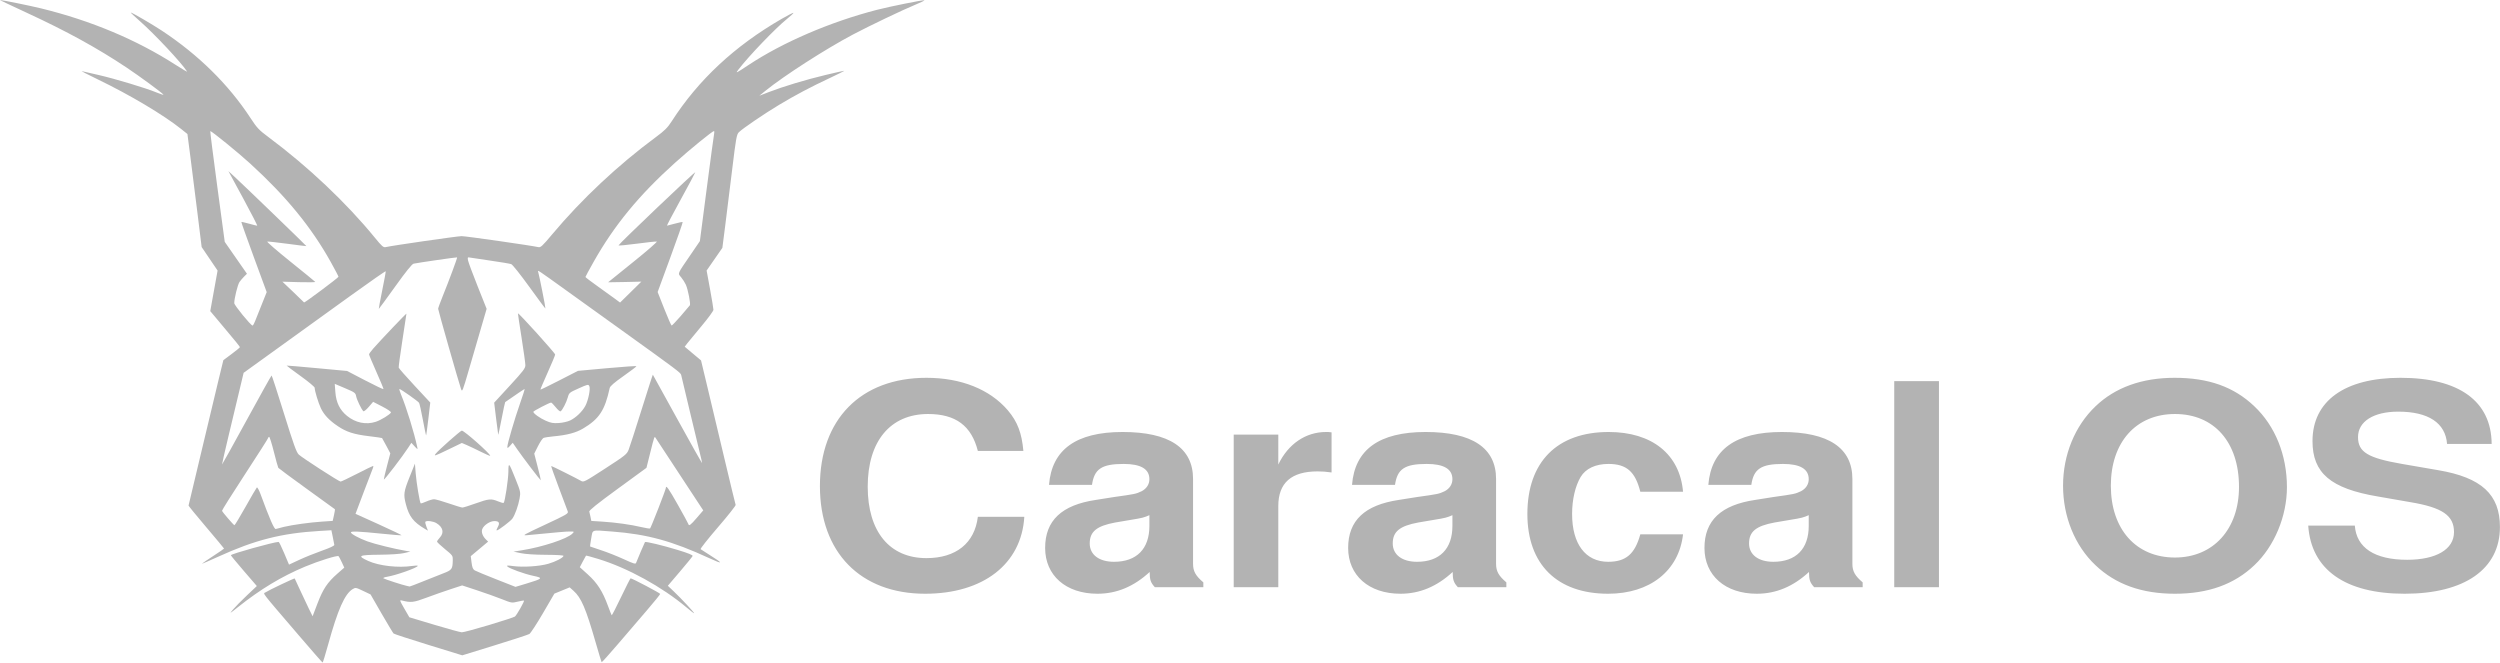
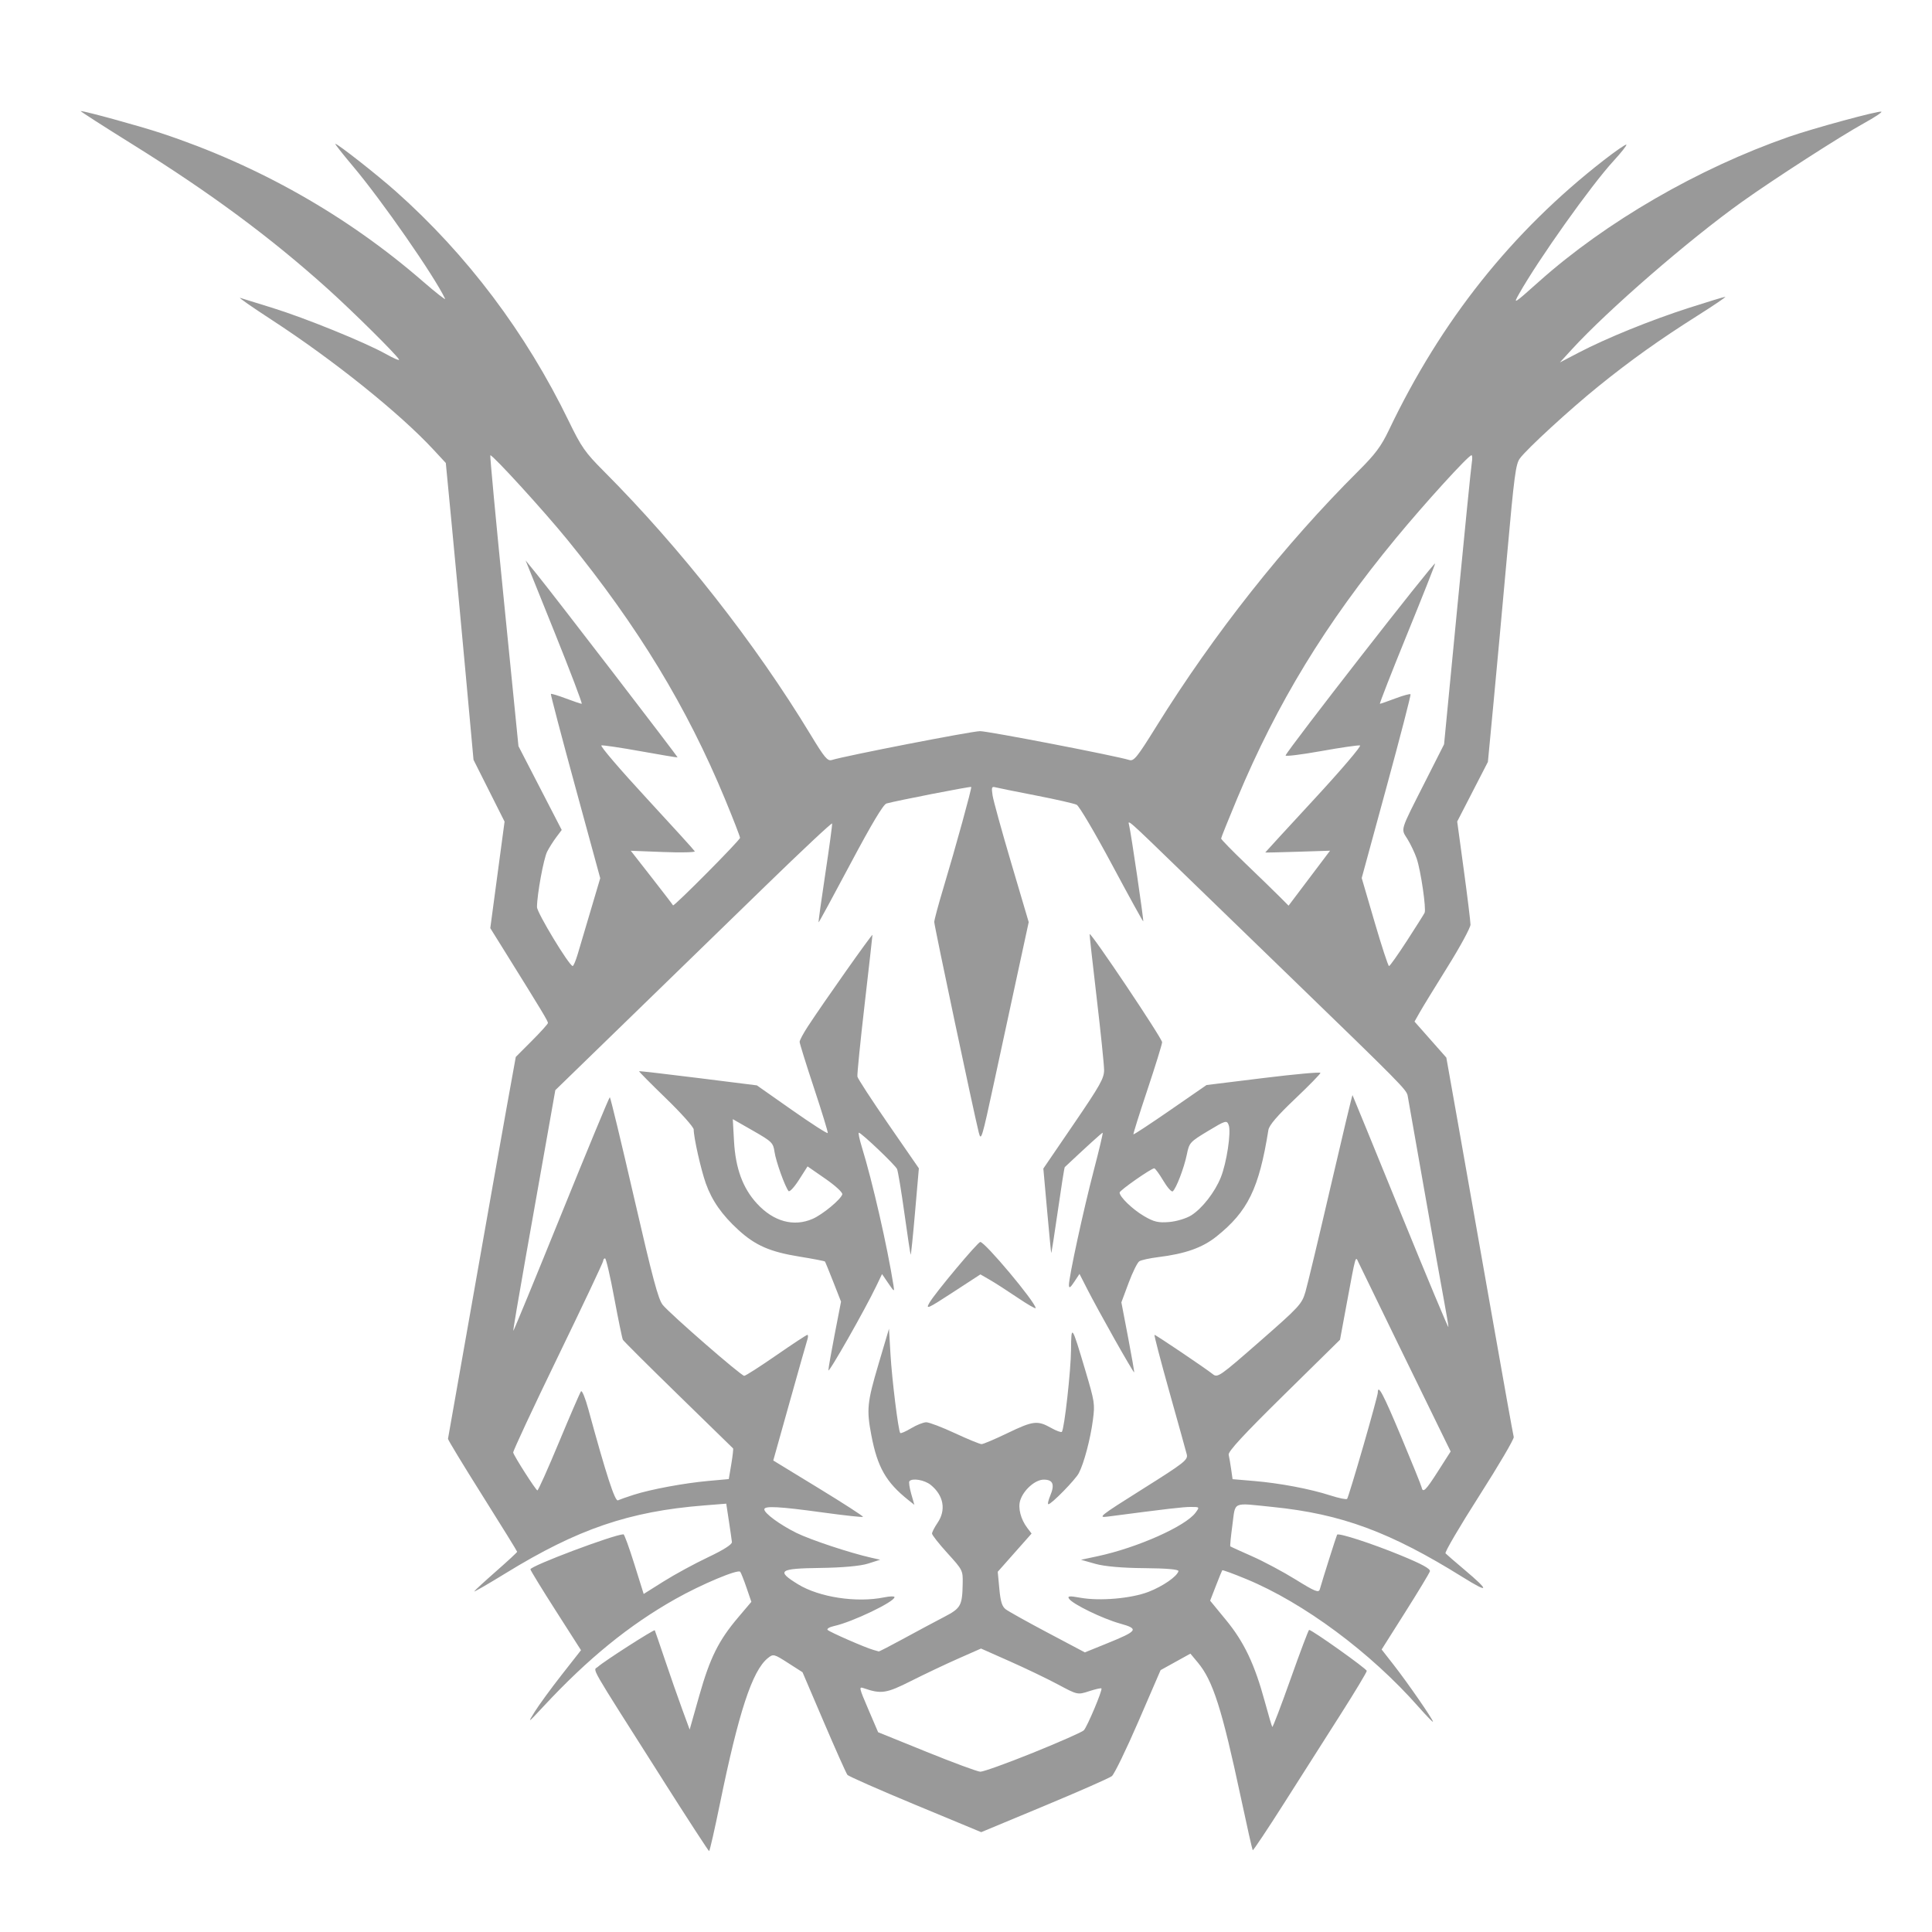
- <svg xmlns="http://www.w3.org/2000/svg" width="353.441" height="93.665" viewBox="0 0 353.441 93.665" version="1.1" id="svg1" xml:space="preserve">
-   <defs id="defs1">
-     <rect x="459.457" y="361.149" width="224.554" height="77.611" id="rect1" />
-   </defs>
-   <g id="layer1" transform="translate(-316.8954,-279.6206)">
-     <g id="layer1-0" style="fill:#b3b3b3" transform="matrix(1.207933,0,0,1.070583,21.64832,-208.006)">
-       <path style="fill:#b3b3b3;stroke-width:0.135" d="m 279.397,539.384 c -4.593,-6.053 -4.186,-5.459 -3.897,-5.683 0.337,-0.262 3.377,-1.895 3.416,-1.834 0.017,0.026 0.292,0.697 0.611,1.49 0.319,0.793 0.784,1.906 1.032,2.472 l 0.452,1.03 0.575,-1.701 c 0.644,-1.905 1.16,-2.775 2.334,-3.935 l 0.798,-0.788 -0.288,-0.703 c -0.158,-0.387 -0.33,-0.75 -0.381,-0.807 -0.13,-0.145 -2.338,0.631 -3.909,1.374 -2.782,1.316 -5.239,2.99 -7.903,5.386 -0.965,0.868 -0.981,0.876 -0.536,0.278 0.252,-0.339 0.981,-1.174 1.62,-1.856 l 1.162,-1.24 -1.518,-1.988 c -0.835,-1.093 -1.519,-2.029 -1.52,-2.079 -0.004,-0.17 5.008,-1.748 5.591,-1.761 0.05,-10e-4 0.344,0.673 0.652,1.499 l 0.561,1.501 1.204,-0.633 c 0.662,-0.348 1.861,-0.894 2.663,-1.212 0.927,-0.367 1.45,-0.646 1.435,-0.764 -0.013,-0.102 -0.095,-0.579 -0.182,-1.058 l -0.159,-0.872 -1.343,0.089 c -4.491,0.299 -7.589,1.185 -11.905,3.405 -1.069,0.55 -1.922,0.963 -1.894,0.917 0.027,-0.046 0.619,-0.501 1.314,-1.012 0.696,-0.511 1.265,-0.952 1.265,-0.981 0,-0.029 -0.94,-1.301 -2.088,-2.828 -1.149,-1.527 -2.079,-2.81 -2.067,-2.852 0.011,-0.042 0.684,-3.229 1.495,-7.081 0.811,-3.853 1.722,-8.156 2.026,-9.562 l 0.552,-2.557 0.963,-0.808 c 0.53,-0.444 0.966,-0.849 0.969,-0.899 0.006,-0.088 -0.374,-0.616 -2.492,-3.461 l -0.973,-1.307 0.429,-2.678 0.429,-2.678 -0.933,-1.553 -0.933,-1.553 -0.48,-4.395 c -0.264,-2.417 -0.638,-5.776 -0.832,-7.463 l -0.352,-3.068 -0.741,-0.669 c -2.04,-1.842 -5.999,-4.5 -9.73,-6.533 -1.181,-0.644 -2.029,-1.138 -1.883,-1.099 0.146,0.039 1.011,0.263 1.923,0.498 1.958,0.505 5.587,1.739 6.823,2.32 0.481,0.226 0.84,0.353 0.798,0.282 -0.138,-0.232 -2.752,-2.4 -4.29,-3.559 -3.418,-2.575 -7.035,-4.817 -11.684,-7.24 -1.787,-0.932 -3.205,-1.694 -3.151,-1.694 0.255,-0.002 3.511,0.746 4.808,1.104 5.833,1.61 11.192,4.148 15.75,7.46 0.786,0.572 1.387,0.964 1.335,0.873 -0.666,-1.167 -3.802,-4.941 -5.529,-6.656 -0.628,-0.623 -1.107,-1.133 -1.065,-1.133 0.147,0 2.514,1.557 3.63,2.388 4.293,3.195 7.82,7.115 10.394,11.556 0.755,1.303 0.984,1.577 2.089,2.504 4.626,3.882 9.122,8.675 12.442,13.265 0.834,1.153 1.019,1.337 1.274,1.27 0.818,-0.213 8.415,-1.451 8.904,-1.451 0.495,-2.7e-4 8.154,1.239 8.97,1.451 0.272,0.071 0.469,-0.134 1.618,-1.681 3.46,-4.661 7.702,-9.15 12.154,-12.859 1.006,-0.838 1.36,-1.236 1.821,-2.045 3.144,-5.516 7.382,-9.972 12.904,-13.568 0.718,-0.467 1.332,-0.822 1.365,-0.787 0.033,0.034 -0.316,0.404 -0.774,0.822 -1.347,1.227 -4.498,4.937 -5.674,6.682 -0.363,0.539 -0.332,0.523 1.198,-0.62 4.02,-3.002 9.553,-5.684 15.011,-7.278 1.462,-0.427 5.394,-1.322 5.559,-1.265 0.068,0.023 -0.402,0.285 -1.044,0.581 -1.417,0.654 -5.401,2.802 -7.322,3.949 -3.186,1.902 -8.052,5.432 -10.233,7.425 l -0.716,0.654 1.127,-0.492 c 1.678,-0.733 4.315,-1.629 6.629,-2.253 1.13,-0.305 2.112,-0.554 2.18,-0.554 0.069,-4.2e-4 -0.677,0.423 -1.657,0.942 -2.266,1.198 -4.033,2.252 -5.959,3.555 -1.718,1.163 -4.298,3.145 -4.723,3.629 -0.25,0.284 -0.336,0.832 -0.768,4.853 -0.268,2.493 -0.637,5.854 -0.82,7.469 l -0.333,2.936 -0.922,1.499 -0.922,1.499 0.399,2.453 c 0.219,1.349 0.399,2.578 0.399,2.73 0,0.152 -0.614,1.101 -1.365,2.108 -0.751,1.007 -1.507,2.042 -1.681,2.299 l -0.317,0.468 0.956,0.905 0.956,0.905 0.714,3.365 c 0.393,1.851 1.291,6.107 1.995,9.459 0.705,3.352 1.308,6.166 1.341,6.255 0.033,0.088 -0.9,1.419 -2.074,2.956 -1.173,1.537 -2.085,2.839 -2.025,2.892 0.059,0.053 0.568,0.422 1.13,0.818 1.545,1.09 1.511,1.217 -0.1,0.377 -4.36,-2.272 -7.28,-3.175 -11.396,-3.526 -2.496,-0.212 -2.242,-0.307 -2.438,0.902 -0.093,0.573 -0.149,1.057 -0.125,1.076 0.024,0.019 0.611,0.243 1.303,0.498 0.693,0.255 1.876,0.784 2.629,1.175 1.162,0.603 1.381,0.677 1.445,0.486 0.174,-0.513 1.002,-2.701 1.039,-2.745 0.086,-0.102 2.07,0.436 3.812,1.035 1.288,0.442 1.811,0.682 1.764,0.808 -0.036,0.099 -0.704,1.023 -1.483,2.054 l -1.417,1.875 0.726,0.778 c 0.829,0.887 2.358,2.738 2.358,2.854 0,0.043 -0.396,-0.298 -0.879,-0.757 -2.879,-2.733 -6.879,-5.216 -10.33,-6.412 -0.776,-0.269 -1.429,-0.469 -1.451,-0.445 -0.022,0.024 -0.194,0.378 -0.383,0.787 l -0.344,0.742 0.961,0.98 c 1.084,1.105 1.715,2.219 2.328,4.109 0.215,0.662 0.415,1.229 0.444,1.259 0.03,0.031 0.525,-1.055 1.1,-2.412 0.575,-1.357 1.076,-2.468 1.112,-2.468 0.176,0 3.464,1.956 3.464,2.061 0,0.067 -0.696,1.036 -1.548,2.155 -0.851,1.118 -2.381,3.132 -3.401,4.474 -1.019,1.342 -1.876,2.417 -1.904,2.388 -0.028,-0.029 -0.348,-1.22 -0.711,-2.646 -1.136,-4.456 -1.676,-5.876 -2.583,-6.787 l -0.449,-0.45 -0.895,0.414 -0.895,0.414 -1.332,2.577 c -0.732,1.417 -1.451,2.656 -1.597,2.753 -0.146,0.097 -1.971,0.77 -4.057,1.496 l -3.792,1.321 -3.956,-1.375 c -2.176,-0.756 -4.013,-1.434 -4.084,-1.507 -0.07,-0.073 -0.706,-1.264 -1.412,-2.646 l -1.284,-2.514 -0.874,-0.469 c -0.847,-0.455 -0.884,-0.462 -1.216,-0.236 -0.93,0.632 -1.745,2.709 -2.876,7.332 -0.319,1.303 -0.609,2.368 -0.646,2.367 -0.036,-10e-4 -1.289,-1.614 -2.784,-3.584 z m 22.251,-1.363 c 1.572,-0.532 2.942,-1.038 3.043,-1.125 0.204,-0.175 1.136,-2.028 1.06,-2.106 -0.026,-0.027 -0.36,0.036 -0.741,0.14 -0.686,0.188 -0.704,0.184 -1.85,-0.33 -0.636,-0.286 -1.942,-0.811 -2.901,-1.167 l -1.744,-0.648 -1.372,0.507 c -0.755,0.279 -2.029,0.784 -2.831,1.123 -1.486,0.627 -1.792,0.667 -2.839,0.364 -0.306,-0.088 -0.294,-0.042 0.27,1.06 l 0.59,1.153 2.912,0.987 c 1.601,0.543 3.054,0.992 3.227,0.998 0.174,0.006 1.602,-0.424 3.174,-0.956 z m -7.752,-5.751 c 0.813,-0.371 1.894,-0.854 2.403,-1.075 1.013,-0.44 1.094,-0.564 1.117,-1.709 0.013,-0.628 -0.008,-0.661 -0.915,-1.497 -0.51,-0.47 -0.928,-0.914 -0.928,-0.986 0,-0.072 0.149,-0.316 0.331,-0.54 0.525,-0.647 0.37,-1.375 -0.407,-1.905 -0.369,-0.252 -1.117,-0.361 -1.285,-0.186 -0.043,0.045 0.006,0.33 0.11,0.633 l 0.188,0.552 -0.364,-0.242 c -1.336,-0.89 -1.854,-1.649 -2.219,-3.254 -0.296,-1.299 -0.254,-1.648 0.43,-3.579 l 0.63,-1.779 0.09,1.29 c 0.088,1.267 0.468,3.831 0.585,3.953 0.033,0.034 0.328,-0.073 0.657,-0.239 0.329,-0.165 0.737,-0.301 0.907,-0.301 0.17,0 0.945,0.247 1.722,0.549 0.777,0.302 1.496,0.549 1.6,0.549 0.103,0 0.8,-0.247 1.549,-0.549 1.546,-0.624 1.809,-0.651 2.622,-0.269 0.321,0.151 0.615,0.241 0.654,0.201 0.151,-0.156 0.541,-3.077 0.551,-4.121 0.012,-1.305 0.042,-1.269 0.853,1.013 0.572,1.612 0.588,1.698 0.461,2.513 -0.148,0.953 -0.539,2.185 -0.847,2.673 -0.214,0.338 -1.645,1.561 -1.827,1.561 -0.057,5e-5 -0.008,-0.191 0.109,-0.424 0.285,-0.571 0.17,-0.812 -0.39,-0.812 -0.515,0 -1.221,0.525 -1.415,1.052 -0.138,0.377 0.035,0.941 0.422,1.368 l 0.263,0.291 -1.016,0.961 -1.017,0.961 0.095,0.849 c 0.073,0.653 0.161,0.892 0.38,1.035 0.157,0.102 1.292,0.632 2.523,1.178 l 2.238,0.992 1.3,-0.441 c 1.894,-0.643 1.971,-0.738 0.808,-1.01 -1.053,-0.246 -2.842,-0.975 -3.059,-1.246 -0.112,-0.14 0.025,-0.149 0.687,-0.049 1.16,0.175 3.054,0.037 4.086,-0.297 0.862,-0.279 1.717,-0.774 1.801,-1.041 0.027,-0.087 -0.718,-0.142 -2.045,-0.15 -1.329,-0.008 -2.401,-0.087 -2.95,-0.217 l -0.862,-0.204 0.994,-0.178 c 2.388,-0.427 5.293,-1.509 5.892,-2.195 0.247,-0.282 0.245,-0.284 -0.289,-0.284 -0.463,0 -1.348,0.086 -5.007,0.487 -0.611,0.067 -0.447,-0.041 2.096,-1.379 2.546,-1.34 2.752,-1.475 2.667,-1.756 -0.051,-0.167 -0.522,-1.587 -1.048,-3.155 -0.526,-1.568 -0.925,-2.85 -0.888,-2.85 0.081,0 3.053,1.677 3.495,1.972 0.295,0.197 0.407,0.132 2.826,-1.64 2.385,-1.747 2.531,-1.88 2.747,-2.497 0.125,-0.358 0.806,-2.738 1.512,-5.288 0.707,-2.55 1.298,-4.621 1.314,-4.601 0.016,0.02 1.319,2.685 2.896,5.922 1.577,3.238 2.867,5.821 2.867,5.74 0,-0.081 -0.115,-0.659 -0.256,-1.285 -0.141,-0.626 -0.678,-3.147 -1.194,-5.602 -0.516,-2.455 -0.966,-4.591 -1,-4.747 -0.065,-0.296 -0.435,-0.61 -6.964,-5.901 -2.224,-1.802 -5.118,-4.149 -6.431,-5.214 -3.516,-2.854 -3.432,-2.792 -3.337,-2.472 0.115,0.387 0.886,4.78 0.846,4.821 -0.018,0.019 -0.864,-1.267 -1.881,-2.857 -1.016,-1.59 -1.97,-2.942 -2.119,-3.004 -0.149,-0.062 -1.256,-0.273 -2.459,-0.468 -1.203,-0.195 -2.298,-0.381 -2.433,-0.411 -0.213,-0.049 -0.234,0.005 -0.161,0.409 0.046,0.256 0.554,1.794 1.128,3.418 l 1.044,2.954 -0.65,2.513 c -0.358,1.382 -1,3.87 -1.427,5.529 -0.738,2.866 -0.784,2.992 -0.922,2.541 -0.279,-0.914 -2.678,-10.404 -2.676,-10.589 0.001,-0.103 0.246,-0.867 0.545,-1.698 0.726,-2.018 1.722,-5.044 1.676,-5.092 -0.036,-0.037 -4.528,0.697 -5.091,0.832 -0.192,0.046 -0.889,1.022 -2.16,3.022 -1.032,1.625 -1.895,2.954 -1.918,2.954 -0.022,0 0.158,-1.097 0.401,-2.438 0.243,-1.341 0.428,-2.481 0.411,-2.534 -0.017,-0.053 -1.83,1.369 -4.029,3.159 -2.199,1.79 -5.934,4.829 -8.3,6.752 l -4.302,3.498 -0.495,2.34 c -0.272,1.287 -0.848,4.004 -1.279,6.037 -0.431,2.034 -0.769,3.711 -0.751,3.727 0.018,0.016 1.315,-2.621 2.883,-5.861 1.568,-3.239 2.88,-5.89 2.917,-5.89 0.037,5e-5 0.692,2.272 1.456,5.048 1.121,4.074 1.454,5.115 1.724,5.395 0.438,0.455 4.71,3.567 4.896,3.567 0.079,0 0.944,-0.464 1.922,-1.03 0.978,-0.567 1.82,-1.03 1.871,-1.03 0.051,0 0.051,0.108 0,0.24 -0.051,0.132 -0.533,1.554 -1.071,3.159 l -0.977,2.918 2.72,1.39 c 1.496,0.765 2.698,1.414 2.67,1.443 -0.028,0.029 -1.12,-0.07 -2.426,-0.221 -2.596,-0.299 -3.502,-0.34 -3.502,-0.157 0,0.198 0.938,0.775 1.923,1.182 0.85,0.352 3.216,1.009 4.508,1.252 l 0.53,0.1 -0.729,0.194 c -0.458,0.122 -1.532,0.203 -2.886,0.219 -2.468,0.028 -2.648,0.14 -1.316,0.823 1.271,0.652 3.517,0.937 5.164,0.657 0.346,-0.059 0.63,-0.065 0.63,-0.012 0,0.236 -2.541,1.254 -3.623,1.451 -0.279,0.051 -0.458,0.139 -0.398,0.195 0.115,0.108 2.308,0.909 2.761,1.009 0.146,0.032 0.286,0.066 0.312,0.074 0.026,0.009 0.712,-0.287 1.525,-0.658 z m -4.55,-13.479 c 0.003,-0.11 0.175,-0.931 0.382,-1.825 l 0.377,-1.625 -0.462,-0.985 c -0.254,-0.542 -0.481,-1.006 -0.504,-1.031 -0.023,-0.025 -0.708,-0.136 -1.522,-0.246 -1.777,-0.24 -2.657,-0.561 -3.676,-1.34 -0.988,-0.755 -1.592,-1.477 -1.96,-2.344 -0.295,-0.694 -0.728,-2.308 -0.728,-2.711 0,-0.117 -0.746,-0.819 -1.659,-1.558 -0.912,-0.74 -1.643,-1.357 -1.624,-1.371 0.019,-0.015 1.619,0.139 3.556,0.342 l 3.522,0.369 2.113,1.242 c 1.162,0.683 2.128,1.203 2.147,1.155 0.018,-0.048 -0.354,-1.067 -0.829,-2.265 -0.474,-1.198 -0.862,-2.242 -0.862,-2.32 0,-0.078 0.222,-0.426 0.494,-0.774 0.943,-1.208 3.882,-4.691 3.882,-4.602 0,0.049 -0.213,1.63 -0.473,3.513 -0.26,1.883 -0.454,3.507 -0.431,3.611 0.023,0.103 0.863,1.183 1.867,2.399 l 1.825,2.212 -0.227,2.191 c -0.125,1.205 -0.244,2.174 -0.264,2.153 -0.02,-0.021 -0.189,-0.955 -0.375,-2.076 -0.186,-1.121 -0.386,-2.125 -0.443,-2.232 -0.111,-0.206 -2.146,-1.826 -2.294,-1.826 -0.048,-1.4e-4 0.033,0.324 0.179,0.721 0.642,1.745 1.532,5.001 1.904,6.971 0.061,0.322 0.042,0.315 -0.313,-0.121 l -0.378,-0.464 -0.344,0.601 c -0.68,1.189 -2.883,4.431 -2.878,4.235 z m -0.943,-7.613 c 0.597,-0.218 1.681,-0.968 1.778,-1.23 0.034,-0.091 -0.41,-0.434 -1.014,-0.784 l -1.073,-0.622 -0.517,0.677 c -0.284,0.373 -0.566,0.625 -0.627,0.561 -0.22,-0.234 -0.762,-1.503 -0.842,-1.972 -0.077,-0.452 -0.158,-0.518 -1.294,-1.062 l -1.212,-0.58 0.073,1.104 c 0.091,1.37 0.526,2.363 1.374,3.136 0.997,0.909 2.213,1.189 3.353,0.772 z m 18.151,6.073 c -0.623,-0.925 -1.354,-2.046 -1.626,-2.492 l -0.494,-0.811 -0.315,0.399 c -0.238,0.301 -0.316,0.342 -0.32,0.165 -0.008,-0.389 0.865,-3.761 1.495,-5.775 0.325,-1.039 0.564,-1.889 0.532,-1.889 -0.045,0 -0.992,0.72 -2.277,1.731 -0.026,0.02 -0.214,1.014 -0.418,2.209 -0.204,1.195 -0.383,2.141 -0.396,2.103 -0.014,-0.038 -0.126,-1.008 -0.249,-2.155 l -0.224,-2.086 1.827,-2.24 c 1.597,-1.959 1.827,-2.301 1.823,-2.721 -0.002,-0.264 -0.204,-1.902 -0.448,-3.64 -0.244,-1.738 -0.434,-3.172 -0.421,-3.188 0.079,-0.099 4.371,5.26 4.356,5.439 -0.01,0.122 -0.411,1.204 -0.89,2.406 -0.479,1.201 -0.855,2.202 -0.834,2.224 0.021,0.022 1.018,-0.527 2.215,-1.22 l 2.177,-1.259 3.422,-0.352 c 1.882,-0.194 3.422,-0.31 3.422,-0.258 0,0.052 -0.689,0.641 -1.531,1.311 -1.065,0.847 -1.55,1.321 -1.596,1.56 -0.564,2.946 -1.23,4.091 -3.119,5.356 -0.843,0.564 -1.87,0.869 -3.499,1.038 -0.51,0.053 -1.022,0.147 -1.137,0.208 -0.115,0.062 -0.404,0.552 -0.643,1.089 l -0.435,0.977 0.399,1.744 c 0.22,0.959 0.385,1.759 0.369,1.777 -0.017,0.018 -0.54,-0.724 -1.162,-1.648 z m 4.602,-6.252 c 0.657,-0.351 1.408,-1.159 1.765,-1.899 0.355,-0.736 0.635,-2.295 0.474,-2.641 -0.115,-0.247 -0.184,-0.23 -1.243,0.305 -1.087,0.549 -1.126,0.585 -1.272,1.184 -0.164,0.673 -0.643,1.718 -0.847,1.849 -0.07,0.045 -0.325,-0.196 -0.565,-0.535 -0.241,-0.339 -0.485,-0.619 -0.543,-0.622 -0.171,-0.009 -2.082,1.109 -2.082,1.218 0,0.218 0.769,0.84 1.458,1.18 0.604,0.298 0.867,0.349 1.529,0.302 0.443,-0.032 1.034,-0.183 1.326,-0.339 z m -15.737,4.396 c 0.331,-0.482 2.903,-3.052 3.053,-3.052 0.284,0 3.31,3.024 3.327,3.323 0.003,0.053 -0.487,-0.183 -1.089,-0.524 -0.602,-0.341 -1.35,-0.744 -1.663,-0.894 l -0.569,-0.274 -1.665,0.907 c -1.515,0.826 -1.64,0.872 -1.395,0.515 z m -17.775,9.661 c 1.039,-0.279 3.031,-0.588 4.497,-0.699 l 1.22,-0.092 0.151,-0.752 c 0.083,-0.414 0.131,-0.77 0.106,-0.791 -0.025,-0.021 -1.507,-1.231 -3.293,-2.689 -1.787,-1.458 -3.284,-2.705 -3.327,-2.773 -0.043,-0.068 -0.277,-1.016 -0.52,-2.108 -0.243,-1.091 -0.491,-1.984 -0.551,-1.984 -0.06,0 -0.11,0.056 -0.11,0.124 0,0.068 -1.226,2.239 -2.724,4.824 -1.498,2.585 -2.706,4.752 -2.685,4.816 0.067,0.202 1.361,1.895 1.454,1.903 0.049,0.004 0.634,-1.089 1.301,-2.43 0.666,-1.341 1.261,-2.489 1.321,-2.552 0.06,-0.063 0.257,0.339 0.437,0.893 1.072,3.291 1.603,4.659 1.781,4.588 0.102,-0.04 0.526,-0.165 0.943,-0.277 z m 43.829,-2.425 c 0.485,-1.405 0.882,-2.626 0.882,-2.713 0,-0.452 0.323,0.058 1.4,2.211 0.652,1.303 1.204,2.447 1.228,2.541 0.078,0.313 0.24,0.181 0.998,-0.811 l 0.751,-0.983 -0.25,-0.425 c -0.975,-1.659 -5.182,-8.885 -5.295,-9.093 -0.175,-0.322 -0.153,-0.387 -0.687,2.026 l -0.415,1.874 -3.376,2.781 c -2.418,1.991 -3.358,2.844 -3.314,3.002 0.034,0.122 0.101,0.448 0.148,0.725 l 0.086,0.503 1.28,0.091 c 1.57,0.112 3.361,0.395 4.595,0.727 0.51,0.137 0.964,0.216 1.007,0.174 0.043,-0.042 0.476,-1.225 0.961,-2.63 z m -47.194,-24.744 c 0.114,-0.321 0.467,-1.315 0.783,-2.209 l 0.576,-1.625 -1.504,-4.611 c -0.827,-2.536 -1.485,-4.63 -1.462,-4.654 0.023,-0.024 0.427,0.078 0.897,0.226 0.47,0.148 0.9,0.27 0.955,0.27 0.055,5.5e-4 -0.681,-1.621 -1.635,-3.604 l -1.735,-3.605 0.666,0.687 c 0.994,1.025 8.494,9.192 8.464,9.217 -0.014,0.012 -1.01,-0.127 -2.213,-0.308 -1.203,-0.182 -2.267,-0.314 -2.363,-0.293 -0.097,0.021 1.113,1.204 2.688,2.631 1.575,1.426 2.89,2.638 2.923,2.693 0.033,0.055 -0.819,0.071 -1.892,0.036 l -1.951,-0.063 1.26,1.349 c 0.693,0.742 1.268,1.37 1.277,1.395 0.035,0.09 4.026,-3.274 4.026,-3.394 0,-0.068 -0.408,-0.947 -0.906,-1.954 -2.289,-4.626 -5.221,-8.664 -9.456,-13.023 -1.396,-1.437 -4.472,-4.26 -4.642,-4.26 -0.031,0 0.337,3.291 0.818,7.314 l 0.874,7.314 1.3,2.107 1.3,2.107 -0.328,0.365 c -0.18,0.201 -0.426,0.527 -0.547,0.723 -0.212,0.347 -0.611,2.168 -0.611,2.789 0,0.283 1.935,2.957 2.144,2.963 0.049,10e-4 0.182,-0.26 0.296,-0.581 z m 49.826,-0.687 c 0.541,-0.699 1.019,-1.332 1.062,-1.408 0.108,-0.189 -0.226,-2.11 -0.474,-2.726 -0.111,-0.276 -0.359,-0.715 -0.55,-0.974 -0.409,-0.556 -0.494,-0.328 1.086,-2.94 l 1.108,-1.832 0.795,-6.89 c 0.437,-3.789 0.829,-7.059 0.87,-7.267 0.041,-0.208 0.034,-0.378 -0.017,-0.378 -0.181,0 -2.805,2.411 -4.548,4.18 -4.223,4.284 -7.119,8.259 -9.526,13.072 -0.533,1.066 -0.969,1.974 -0.969,2.019 0,0.045 0.671,0.621 1.492,1.279 0.82,0.659 1.732,1.4 2.026,1.647 l 0.535,0.45 1.246,-1.382 1.246,-1.382 -1.946,0.052 c -1.07,0.029 -1.946,0.045 -1.946,0.036 0,-0.009 1.324,-1.215 2.942,-2.68 1.618,-1.465 2.856,-2.681 2.751,-2.702 -0.105,-0.021 -1.162,0.108 -2.349,0.286 -1.187,0.178 -2.142,0.276 -2.121,0.217 0.09,-0.259 8.99,-9.82 8.981,-9.648 -0.003,0.064 -0.767,1.677 -1.696,3.584 -0.929,1.907 -1.658,3.468 -1.618,3.467 0.039,-5.5e-4 0.456,-0.122 0.927,-0.27 0.47,-0.148 0.881,-0.242 0.913,-0.209 0.032,0.033 -0.615,2.125 -1.437,4.65 l -1.495,4.59 0.774,2.214 c 0.426,1.217 0.816,2.214 0.866,2.214 0.051,0 0.535,-0.572 1.076,-1.271 z" id="path1" />
-       <text xml:space="preserve" id="text1" style="font-weight:bold;font-size:37.333px;font-family:'Nimbus Sans';-inkscape-font-specification:'Nimbus Sans Bold';writing-mode:lr-tb;direction:ltr;white-space:pre;shape-inside:url(#rect1);display:inline;fill:#b3b3b3;stroke-width:0.144" transform="translate(-120.7111,139.9934)">
-         <tspan x="459.457" y="393.031" id="tspan1">Caracal OS</tspan>
-       </text>
-     </g>
+ <svg xmlns="http://www.w3.org/2000/svg" width="400" height="400" viewBox="0 0 400 400" version="1.1" id="svg1" xml:space="preserve">
+   <defs id="defs1" />
+   <g id="layer1">
+     <path style="fill:#999999;stroke-width:0.508" d="m 137.225,368.49 c -15.828,-24.923 -14.425,-22.477 -13.43,-23.402 1.162,-1.08 11.638,-7.802 11.772,-7.553 0.058,0.108 1.006,2.868 2.106,6.134 1.1,3.266 2.7,7.847 3.557,10.18 l 1.557,4.242 1.982,-7.003 c 2.221,-7.845 3.998,-11.425 8.043,-16.201 l 2.749,-3.246 -0.991,-2.894 c -0.545,-1.592 -1.136,-3.086 -1.312,-3.322 -0.448,-0.597 -8.058,2.599 -13.471,5.658 -9.588,5.418 -18.054,12.313 -27.234,22.178 -3.325,3.574 -3.38,3.607 -1.848,1.145 0.868,-1.396 3.38,-4.835 5.582,-7.644 l 4.003,-5.107 -5.232,-8.184 c -2.878,-4.501 -5.235,-8.353 -5.24,-8.559 -0.014,-0.698 17.256,-7.198 19.268,-7.251 0.173,-0.005 1.184,2.772 2.247,6.171 l 1.933,6.179 4.15,-2.608 c 2.282,-1.434 6.411,-3.679 9.176,-4.989 3.193,-1.512 4.996,-2.66 4.945,-3.147 -0.044,-0.422 -0.327,-2.382 -0.628,-4.357 l -0.547,-3.591 -4.626,0.368 c -15.477,1.232 -26.153,4.881 -41.024,14.021 -3.685,2.265 -6.622,3.963 -6.528,3.775 0.094,-0.188 2.132,-2.063 4.529,-4.166 2.397,-2.103 4.358,-3.92 4.358,-4.038 0,-0.118 -3.238,-5.358 -7.196,-11.645 -3.958,-6.287 -7.164,-11.572 -7.124,-11.745 0.039,-0.173 2.357,-13.294 5.151,-29.159 2.794,-15.864 5.935,-33.582 6.982,-39.374 l 1.903,-10.53 3.319,-3.326 c 1.825,-1.829 3.329,-3.496 3.341,-3.704 0.021,-0.363 -1.288,-2.535 -8.586,-14.252 l -3.353,-5.384 1.479,-11.028 1.479,-11.028 -3.215,-6.395 -3.215,-6.395 -1.653,-18.098 C 95.47,129.262 94.18,115.434 93.512,108.486 L 92.299,95.854 89.747,93.101 c -7.031,-7.585 -20.672,-18.529 -33.53,-26.9 -4.071,-2.65 -6.99,-4.688 -6.488,-4.527 0.503,0.16 3.484,1.084 6.625,2.052 6.746,2.08 19.252,7.16 23.513,9.551 1.657,0.93 2.894,1.453 2.749,1.163 C 82.139,73.484 73.132,64.556 67.831,59.784 56.052,49.181 43.587,39.95 27.569,29.971 21.412,26.136 16.526,22.996 16.71,22.995 c 0.877,-0.007 12.1,3.072 16.57,4.546 20.099,6.628 38.567,17.08 54.273,30.718 2.71,2.353 4.78,3.971 4.6,3.594 -2.296,-4.804 -13.101,-20.346 -19.053,-27.408 -2.163,-2.566 -3.814,-4.666 -3.67,-4.666 0.506,0 8.663,6.411 12.509,9.831 14.795,13.157 26.946,29.298 35.818,47.581 2.603,5.365 3.391,6.493 7.197,10.31 15.943,15.985 31.434,35.72 42.876,54.619 2.874,4.748 3.51,5.505 4.391,5.231 2.819,-0.876 28.997,-5.973 30.682,-5.974 1.704,-0.001 28.098,5.1 30.912,5.975 0.939,0.292 1.618,-0.551 5.575,-6.922 11.923,-19.194 26.542,-37.676 41.883,-52.949 3.467,-3.452 4.686,-5.088 6.277,-8.421 10.834,-22.712 25.44,-41.062 44.469,-55.867 2.473,-1.924 4.589,-3.383 4.703,-3.242 0.114,0.141 -1.087,1.664 -2.669,3.384 -4.643,5.051 -15.501,20.33 -19.552,27.512 -1.252,2.219 -1.145,2.153 4.128,-2.551 13.855,-12.361 32.919,-23.405 51.729,-29.967 5.039,-1.758 18.588,-5.442 19.155,-5.208 0.234,0.096 -1.385,1.173 -3.598,2.392 -4.884,2.692 -18.613,11.538 -25.231,16.259 -10.98,7.831 -27.747,22.369 -35.263,30.575 l -2.468,2.694 3.884,-2.027 c 5.782,-3.018 14.871,-6.709 22.845,-9.276 3.895,-1.254 7.276,-2.281 7.514,-2.283 0.238,-0.002 -2.332,1.743 -5.711,3.877 -7.809,4.932 -13.897,9.272 -20.536,14.638 -5.922,4.787 -14.811,12.949 -16.275,14.944 -0.86,1.171 -1.159,3.428 -2.646,19.984 -0.922,10.265 -2.194,24.104 -2.825,30.754 l -1.148,12.09 -3.178,6.173 -3.178,6.173 1.375,10.102 c 0.756,5.556 1.375,10.615 1.375,11.243 0,0.627 -2.116,4.533 -4.703,8.68 -2.587,4.146 -5.194,8.406 -5.794,9.467 l -1.091,1.928 3.293,3.728 3.293,3.728 2.461,13.856 c 1.354,7.621 4.448,25.148 6.876,38.948 2.428,13.8 4.507,25.39 4.62,25.754 0.113,0.364 -3.102,5.842 -7.145,12.172 -4.043,6.33 -7.184,11.689 -6.979,11.91 0.204,0.22 1.956,1.736 3.892,3.369 5.324,4.489 5.208,5.01 -0.344,1.553 -15.025,-9.354 -25.087,-13.074 -39.272,-14.517 -8.6,-0.875 -7.724,-1.263 -8.4,3.715 -0.32,2.36 -0.515,4.354 -0.432,4.431 0.083,0.077 2.104,0.999 4.491,2.05 2.387,1.051 6.463,3.227 9.058,4.836 4.003,2.483 4.757,2.786 4.98,2.001 0.599,-2.111 3.452,-11.12 3.579,-11.301 0.295,-0.421 7.134,1.797 13.135,4.261 4.437,1.822 6.24,2.808 6.079,3.328 -0.126,0.406 -2.426,4.212 -5.111,8.459 l -4.882,7.72 2.503,3.202 c 2.856,3.654 8.125,11.273 8.125,11.75 0,0.175 -1.363,-1.228 -3.029,-3.117 -9.922,-11.254 -23.707,-21.478 -35.598,-26.404 -2.676,-1.108 -4.926,-1.933 -5.001,-1.832 -0.075,0.1 -0.669,1.558 -1.321,3.24 l -1.185,3.057 3.312,4.034 c 3.736,4.55 5.91,9.135 8.023,16.918 0.74,2.725 1.429,5.059 1.531,5.185 0.102,0.126 1.808,-4.343 3.791,-9.931 1.983,-5.588 3.707,-10.16 3.831,-10.16 0.608,0 11.938,8.056 11.938,8.488 0,0.274 -2.4,4.267 -5.333,8.872 -2.933,4.605 -8.206,12.895 -11.719,18.422 -3.512,5.527 -6.464,9.952 -6.56,9.834 -0.095,-0.118 -1.199,-5.022 -2.452,-10.897 -3.914,-18.35 -5.776,-24.197 -8.903,-27.948 l -1.546,-1.855 -3.085,1.707 -3.085,1.707 -4.589,10.612 c -2.524,5.837 -5,10.937 -5.503,11.335 -0.503,0.397 -6.794,3.17 -13.98,6.162 l -13.067,5.439 -13.632,-5.66 c -7.498,-3.113 -13.83,-5.905 -14.073,-6.205 -0.242,-0.3 -2.433,-5.203 -4.867,-10.896 l -4.426,-10.351 -3.011,-1.93 c -2.919,-1.872 -3.047,-1.901 -4.191,-0.973 -3.206,2.6 -6.015,11.156 -9.912,30.191 -1.098,5.365 -2.1,9.751 -2.225,9.746 -0.126,-0.005 -4.443,-6.646 -9.595,-14.757 z m 76.678,-5.612 c 5.418,-2.189 10.137,-4.274 10.487,-4.633 0.703,-0.722 3.914,-8.349 3.651,-8.674 -0.091,-0.112 -1.239,0.147 -2.553,0.576 -2.365,0.772 -2.426,0.759 -6.375,-1.36 -2.193,-1.177 -6.691,-3.34 -9.996,-4.807 l -6.008,-2.667 -4.729,2.088 c -2.601,1.149 -6.99,3.23 -9.755,4.625 -5.12,2.584 -6.176,2.746 -9.783,1.501 -1.053,-0.364 -1.012,-0.172 0.932,4.366 l 2.033,4.746 10.034,4.065 c 5.519,2.236 10.524,4.085 11.122,4.11 0.598,0.024 5.521,-1.747 10.939,-3.936 z m -26.715,-23.679 c 2.801,-1.526 6.527,-3.518 8.279,-4.428 3.49,-1.812 3.769,-2.321 3.85,-7.036 0.044,-2.584 -0.026,-2.723 -3.153,-6.162 -1.759,-1.935 -3.198,-3.763 -3.198,-4.061 0,-0.299 0.514,-1.299 1.142,-2.223 1.81,-2.663 1.274,-5.662 -1.401,-7.845 -1.273,-1.038 -3.847,-1.484 -4.427,-0.767 -0.148,0.184 0.022,1.357 0.378,2.608 l 0.648,2.274 -1.254,-0.998 c -4.603,-3.663 -6.389,-6.791 -7.647,-13.398 -1.019,-5.349 -0.874,-6.787 1.481,-14.738 l 2.17,-7.325 0.311,5.312 c 0.305,5.218 1.613,15.775 2.017,16.275 0.113,0.14 1.132,-0.303 2.264,-0.983 1.132,-0.681 2.539,-1.238 3.126,-1.238 0.587,0 3.258,1.018 5.934,2.262 2.676,1.244 5.157,2.262 5.513,2.262 0.356,0 2.757,-1.018 5.337,-2.262 5.329,-2.571 6.235,-2.682 9.036,-1.109 1.105,0.621 2.12,0.993 2.254,0.827 0.519,-0.642 1.864,-12.67 1.897,-16.968 0.042,-5.374 0.146,-5.226 2.938,4.173 1.972,6.637 2.026,6.992 1.59,10.349 -0.51,3.923 -1.857,8.997 -2.92,11.006 -0.736,1.391 -5.668,6.426 -6.295,6.426 -0.195,1.9e-4 -0.026,-0.786 0.376,-1.747 0.983,-2.353 0.585,-3.342 -1.343,-3.342 -1.776,0 -4.208,2.162 -4.875,4.333 -0.477,1.552 0.122,3.873 1.453,5.633 l 0.908,1.199 -3.503,3.956 -3.503,3.956 0.328,3.494 c 0.252,2.688 0.554,3.671 1.308,4.261 0.539,0.422 4.451,2.604 8.693,4.85 l 7.712,4.083 4.479,-1.816 c 6.528,-2.647 6.792,-3.04 2.783,-4.161 -3.629,-1.014 -9.793,-4.014 -10.541,-5.129 -0.385,-0.575 0.085,-0.615 2.367,-0.203 3.996,0.721 10.525,0.154 14.082,-1.223 2.97,-1.15 5.918,-3.186 6.206,-4.288 0.094,-0.359 -2.475,-0.585 -7.047,-0.619 -4.579,-0.034 -8.275,-0.359 -10.165,-0.894 l -2.97,-0.841 3.427,-0.732 c 8.23,-1.758 18.241,-6.213 20.305,-9.036 0.85,-1.162 0.845,-1.168 -0.996,-1.168 -1.596,0 -4.646,0.354 -17.253,2.003 -2.105,0.275 -1.539,-0.17 7.222,-5.678 8.774,-5.517 9.482,-6.074 9.19,-7.231 -0.174,-0.69 -1.799,-6.535 -3.611,-12.989 -1.812,-6.455 -3.189,-11.736 -3.059,-11.736 0.279,0 10.52,6.906 12.045,8.121 1.016,0.811 1.401,0.544 9.739,-6.753 8.22,-7.193 8.723,-7.74 9.465,-10.28 0.431,-1.476 2.777,-11.275 5.212,-21.776 2.436,-10.501 4.473,-19.027 4.529,-18.947 0.055,0.081 4.546,11.054 9.98,24.386 5.434,13.332 9.879,23.967 9.879,23.634 0,-0.333 -0.397,-2.715 -0.882,-5.293 -0.485,-2.578 -2.337,-12.959 -4.114,-23.069 -1.778,-10.11 -3.328,-18.904 -3.445,-19.544 -0.223,-1.22 -1.499,-2.512 -23.998,-24.297 -7.664,-7.421 -17.636,-17.082 -22.16,-21.469 -12.117,-11.752 -11.827,-11.496 -11.501,-10.178 0.396,1.595 3.052,19.682 2.915,19.851 -0.063,0.078 -2.979,-5.217 -6.481,-11.765 -3.502,-6.548 -6.787,-12.115 -7.301,-12.371 -0.514,-0.255 -4.327,-1.123 -8.473,-1.928 -4.146,-0.805 -7.919,-1.567 -8.383,-1.694 -0.733,-0.2 -0.806,0.023 -0.555,1.683 0.16,1.053 1.908,7.387 3.886,14.076 l 3.596,12.162 -2.24,10.347 c -1.232,5.691 -3.445,15.935 -4.917,22.765 -2.543,11.799 -2.701,12.321 -3.177,10.463 -0.963,-3.764 -9.228,-42.839 -9.223,-43.602 0.004,-0.424 0.848,-3.57 1.878,-6.992 2.502,-8.311 5.934,-20.77 5.776,-20.966 -0.124,-0.153 -15.605,2.869 -17.544,3.425 -0.66,0.189 -3.063,4.207 -7.443,12.445 -3.557,6.691 -6.531,12.165 -6.609,12.165 -0.077,0 0.544,-4.517 1.381,-10.039 0.837,-5.521 1.474,-10.216 1.416,-10.432 -0.058,-0.216 -6.306,5.637 -13.885,13.008 -7.578,7.371 -20.449,19.883 -28.602,27.804 l -14.823,14.402 -1.706,9.635 c -0.938,5.299 -2.922,16.486 -4.408,24.859 -1.486,8.374 -2.651,15.279 -2.589,15.345 0.062,0.066 4.533,-10.793 9.935,-24.132 5.402,-13.339 9.925,-24.253 10.052,-24.252 0.126,1.9e-4 2.384,9.353 5.016,20.785 3.863,16.774 5.009,21.06 5.94,22.215 1.511,1.875 16.23,14.688 16.873,14.688 0.273,0 3.254,-1.909 6.623,-4.242 3.37,-2.333 6.271,-4.242 6.447,-4.242 0.176,0 0.175,0.445 0,0.99 -0.177,0.544 -1.837,6.397 -3.689,13.006 l -3.368,12.016 9.375,5.724 c 5.156,3.148 9.296,5.822 9.199,5.941 -0.097,0.119 -3.859,-0.29 -8.361,-0.909 -8.947,-1.231 -12.069,-1.399 -12.069,-0.646 0,0.815 3.233,3.191 6.625,4.868 2.93,1.448 11.083,4.154 15.535,5.156 l 1.828,0.411 -2.513,0.801 c -1.577,0.503 -5.281,0.838 -9.946,0.9 -8.504,0.113 -9.125,0.578 -4.535,3.39 4.381,2.684 12.119,3.86 17.794,2.704 1.194,-0.243 2.17,-0.266 2.17,-0.05 0,0.97 -8.758,5.162 -12.485,5.976 -0.961,0.21 -1.578,0.571 -1.371,0.804 0.397,0.445 7.952,3.744 9.515,4.155 0.503,0.132 0.986,0.27 1.075,0.306 0.089,0.036 2.453,-1.183 5.254,-2.708 z m -15.678,-55.503 c 0.01,-0.453 0.602,-3.835 1.317,-7.514 l 1.299,-6.69 -1.59,-4.056 c -0.875,-2.231 -1.656,-4.142 -1.737,-4.247 -0.081,-0.105 -2.441,-0.561 -5.245,-1.014 -6.125,-0.99 -9.155,-2.31 -12.668,-5.516 -3.403,-3.107 -5.486,-6.083 -6.754,-9.65 -1.016,-2.858 -2.51,-9.504 -2.51,-11.162 0,-0.484 -2.572,-3.371 -5.715,-6.416 -3.143,-3.045 -5.662,-5.586 -5.597,-5.647 0.065,-0.061 5.58,0.573 12.255,1.409 l 12.136,1.52 7.282,5.113 c 4.005,2.812 7.334,4.952 7.398,4.755 0.064,-0.197 -1.221,-4.394 -2.856,-9.327 -1.634,-4.933 -2.971,-9.231 -2.971,-9.551 0,-0.32 0.766,-1.754 1.702,-3.185 3.251,-4.973 13.376,-19.316 13.376,-18.949 0,0.203 -0.733,6.712 -1.629,14.464 -0.896,7.752 -1.564,14.442 -1.485,14.867 0.079,0.425 2.974,4.871 6.433,9.88 l 6.29,9.107 -0.784,9.022 c -0.431,4.962 -0.841,8.951 -0.911,8.864 -0.07,-0.087 -0.652,-3.933 -1.294,-8.547 -0.642,-4.614 -1.329,-8.749 -1.528,-9.189 -0.383,-0.847 -7.395,-7.517 -7.904,-7.519 -0.164,-5.5e-4 0.113,1.335 0.616,2.968 2.213,7.186 5.278,20.594 6.561,28.703 0.21,1.327 0.144,1.297 -1.079,-0.497 l -1.303,-1.911 -1.185,2.477 c -2.343,4.897 -9.936,18.247 -9.919,17.44 z m -3.251,-31.35 c 2.058,-0.899 5.793,-3.986 6.128,-5.065 0.116,-0.373 -1.414,-1.786 -3.493,-3.226 l -3.699,-2.563 -1.781,2.789 c -0.98,1.534 -1.951,2.573 -2.159,2.309 -0.759,-0.963 -2.626,-6.188 -2.901,-8.12 -0.265,-1.86 -0.544,-2.134 -4.46,-4.373 l -4.177,-2.388 0.252,4.545 c 0.312,5.64 1.811,9.728 4.735,12.914 3.435,3.743 7.626,4.896 11.556,3.179 z m 62.548,25.005 c -2.145,-3.807 -4.667,-8.425 -5.604,-10.262 l -1.704,-3.341 -1.086,1.644 c -0.819,1.24 -1.09,1.407 -1.102,0.678 -0.027,-1.601 2.981,-15.488 5.151,-23.778 1.119,-4.277 1.945,-7.777 1.834,-7.777 -0.156,0 -3.42,2.964 -7.848,7.129 -0.089,0.084 -0.737,4.176 -1.441,9.095 -0.704,4.919 -1.319,8.816 -1.366,8.661 -0.048,-0.156 -0.433,-4.149 -0.857,-8.873 l -0.771,-8.591 6.296,-9.224 c 5.505,-8.065 6.294,-9.473 6.282,-11.204 -0.007,-1.089 -0.703,-7.834 -1.545,-14.988 -0.842,-7.154 -1.495,-13.061 -1.451,-13.127 0.273,-0.408 15.062,21.658 15.01,22.395 -0.036,0.502 -1.416,4.959 -3.068,9.906 -1.652,4.947 -2.945,9.067 -2.873,9.157 0.072,0.089 3.507,-2.171 7.634,-5.022 l 7.503,-5.185 11.791,-1.451 c 6.485,-0.798 11.791,-1.277 11.791,-1.064 0,0.213 -2.373,2.641 -5.274,5.396 -3.671,3.487 -5.343,5.439 -5.501,6.424 -1.942,12.132 -4.239,16.845 -10.749,22.053 -2.905,2.324 -6.444,3.578 -12.058,4.273 -1.759,0.218 -3.522,0.604 -3.918,0.858 -0.396,0.254 -1.393,2.272 -2.217,4.484 l -1.497,4.021 1.375,7.182 c 0.756,3.95 1.328,7.242 1.27,7.317 -0.058,0.074 -1.86,-2.98 -4.006,-6.787 z m 15.859,-25.745 c 2.263,-1.445 4.852,-4.774 6.083,-7.821 1.224,-3.031 2.188,-9.449 1.633,-10.874 -0.396,-1.015 -0.635,-0.945 -4.282,1.255 -3.744,2.259 -3.879,2.408 -4.382,4.875 -0.566,2.77 -2.216,7.074 -2.919,7.612 -0.242,0.185 -1.119,-0.806 -1.948,-2.202 -0.83,-1.396 -1.673,-2.548 -1.873,-2.56 -0.589,-0.036 -7.175,4.566 -7.175,5.013 0,0.896 2.651,3.458 5.026,4.857 2.08,1.225 2.988,1.439 5.268,1.242 1.528,-0.132 3.563,-0.754 4.569,-1.397 z m -54.228,18.101 c 1.141,-1.983 10.002,-12.568 10.521,-12.568 0.977,0 11.408,12.451 11.464,13.685 0.01,0.217 -1.678,-0.755 -3.751,-2.159 -2.073,-1.404 -4.652,-3.061 -5.731,-3.683 l -1.961,-1.13 -5.736,3.737 c -5.219,3.4 -5.652,3.591 -4.806,2.119 z m -61.252,39.78 c 3.581,-1.147 10.446,-2.422 15.497,-2.879 l 4.204,-0.38 0.52,-3.098 c 0.286,-1.704 0.45,-3.17 0.365,-3.258 -0.085,-0.088 -5.191,-5.07 -11.348,-11.072 -6.157,-6.001 -11.316,-11.14 -11.464,-11.42 -0.149,-0.279 -0.955,-4.185 -1.791,-8.678 -0.836,-4.494 -1.691,-8.171 -1.9,-8.171 -0.209,0 -0.379,0.23 -0.379,0.511 0,0.281 -4.224,9.219 -9.386,19.863 -5.162,10.643 -9.326,19.568 -9.252,19.832 0.232,0.833 4.688,7.801 5.01,7.835 0.169,0.018 2.186,-4.485 4.482,-10.006 2.296,-5.521 4.344,-10.251 4.551,-10.509 0.207,-0.259 0.884,1.395 1.506,3.676 3.695,13.551 5.525,19.184 6.137,18.893 0.35,-0.166 1.812,-0.679 3.249,-1.139 z m 151.035,-9.987 c 1.672,-5.786 3.04,-10.812 3.04,-11.17 0,-1.862 1.114,0.241 4.825,9.106 2.246,5.366 4.151,10.074 4.232,10.463 0.269,1.287 0.826,0.746 3.438,-3.341 l 2.587,-4.048 -0.86,-1.749 c -3.358,-6.831 -17.857,-36.584 -18.247,-37.444 -0.602,-1.327 -0.526,-1.594 -2.369,8.344 l -1.43,7.715 -11.634,11.45 c -8.331,8.199 -11.573,11.709 -11.419,12.363 0.118,0.502 0.348,1.845 0.511,2.984 l 0.296,2.072 4.411,0.375 c 5.412,0.46 11.584,1.626 15.834,2.993 1.759,0.566 3.321,0.889 3.471,0.717 0.15,-0.171 1.641,-5.045 3.313,-10.831 z M 119.588,197.611 c 0.393,-1.322 1.608,-5.415 2.699,-9.096 l 1.984,-6.692 -5.181,-18.986 c -2.85,-10.442 -5.116,-19.066 -5.037,-19.165 0.08,-0.099 1.47,0.32 3.091,0.93 1.62,0.61 3.101,1.111 3.291,1.113 0.189,0.003 -2.346,-6.676 -5.635,-14.842 l -5.98,-14.846 2.296,2.828 c 3.425,4.219 29.269,37.849 29.167,37.954 -0.049,0.05 -3.481,-0.522 -7.627,-1.27 -4.146,-0.748 -7.811,-1.291 -8.144,-1.207 -0.333,0.084 3.835,4.959 9.262,10.832 5.427,5.873 9.959,10.862 10.071,11.087 0.112,0.225 -2.822,0.292 -6.521,0.15 l -6.725,-0.259 4.341,5.556 c 2.387,3.056 4.368,5.64 4.401,5.743 0.121,0.373 13.874,-13.481 13.874,-13.975 0,-0.279 -1.405,-3.9 -3.121,-8.047 -7.887,-19.049 -17.99,-35.677 -32.586,-53.626 -4.811,-5.916 -15.411,-17.54 -15.995,-17.54 -0.107,0 1.161,13.552 2.818,30.116 l 3.011,30.116 4.478,8.675 4.478,8.675 -1.13,1.505 c -0.621,0.828 -1.469,2.168 -1.883,2.979 -0.732,1.43 -2.106,8.926 -2.106,11.486 0,1.166 6.667,12.176 7.387,12.199 0.168,0.005 0.627,-1.072 1.02,-2.394 z m 171.701,-2.828 c 1.864,-2.877 3.511,-5.486 3.66,-5.797 0.373,-0.777 -0.779,-8.688 -1.635,-11.223 -0.384,-1.137 -1.237,-2.942 -1.895,-4.011 -1.411,-2.29 -1.702,-1.351 3.742,-12.106 l 3.819,-7.545 2.739,-28.369 c 1.507,-15.603 2.856,-29.068 2.999,-29.924 0.143,-0.855 0.116,-1.555 -0.06,-1.555 -0.624,0 -9.665,9.929 -15.673,17.212 -14.551,17.639 -24.534,34.007 -32.828,53.827 -1.836,4.388 -3.339,8.129 -3.339,8.314 0,0.185 2.313,2.555 5.14,5.267 2.827,2.712 5.969,5.764 6.983,6.783 l 1.843,1.852 4.293,-5.689 4.293,-5.689 -6.707,0.215 c -3.689,0.118 -6.707,0.186 -6.707,0.15 0,-0.035 4.562,-5.001 10.138,-11.035 5.576,-6.034 9.842,-11.04 9.481,-11.125 -0.362,-0.085 -4.005,0.445 -8.095,1.178 -4.091,0.733 -7.38,1.136 -7.31,0.895 0.311,-1.068 30.978,-40.435 30.947,-39.726 -0.011,0.263 -2.641,6.904 -5.844,14.758 -3.203,7.854 -5.712,14.279 -5.576,14.276 0.136,-0.001 1.573,-0.503 3.193,-1.113 1.62,-0.61 3.036,-0.998 3.145,-0.862 0.11,0.136 -2.12,8.751 -4.954,19.146 l -5.153,18.899 2.667,9.115 c 1.467,5.013 2.811,9.115 2.986,9.115 0.175,0 1.843,-2.354 3.706,-5.232 z" id="path1" />
  </g>
</svg>
